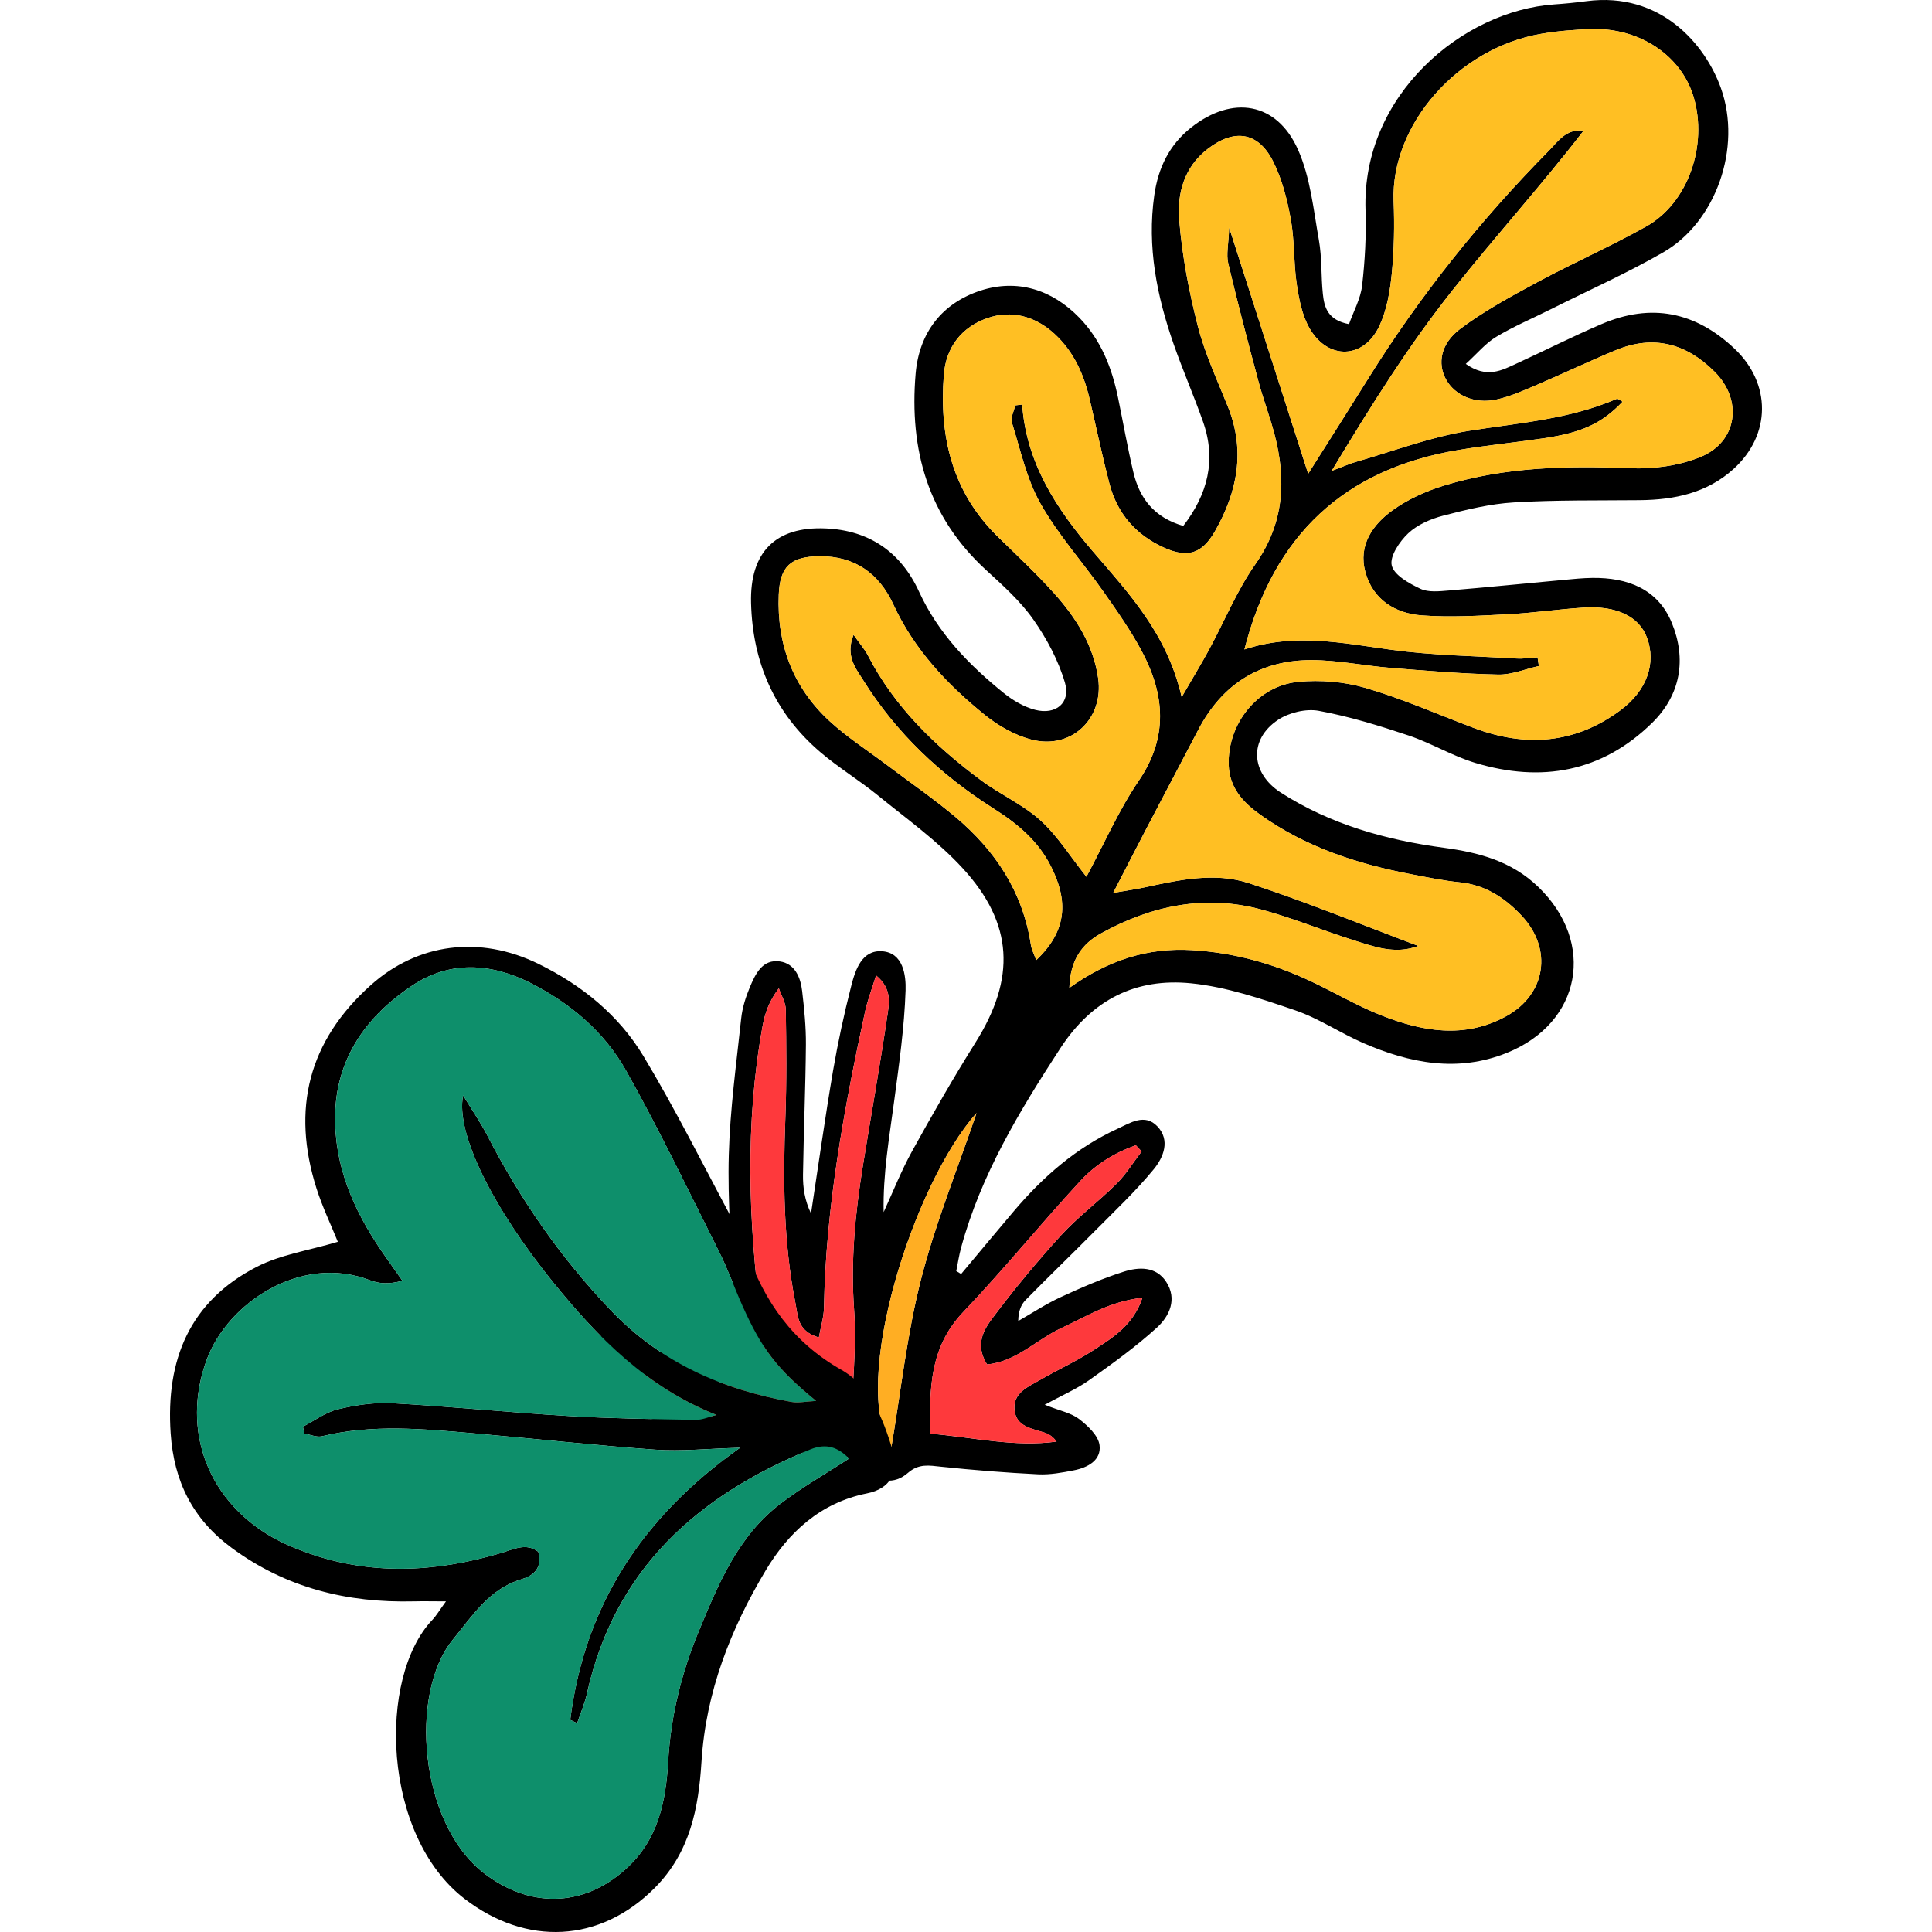
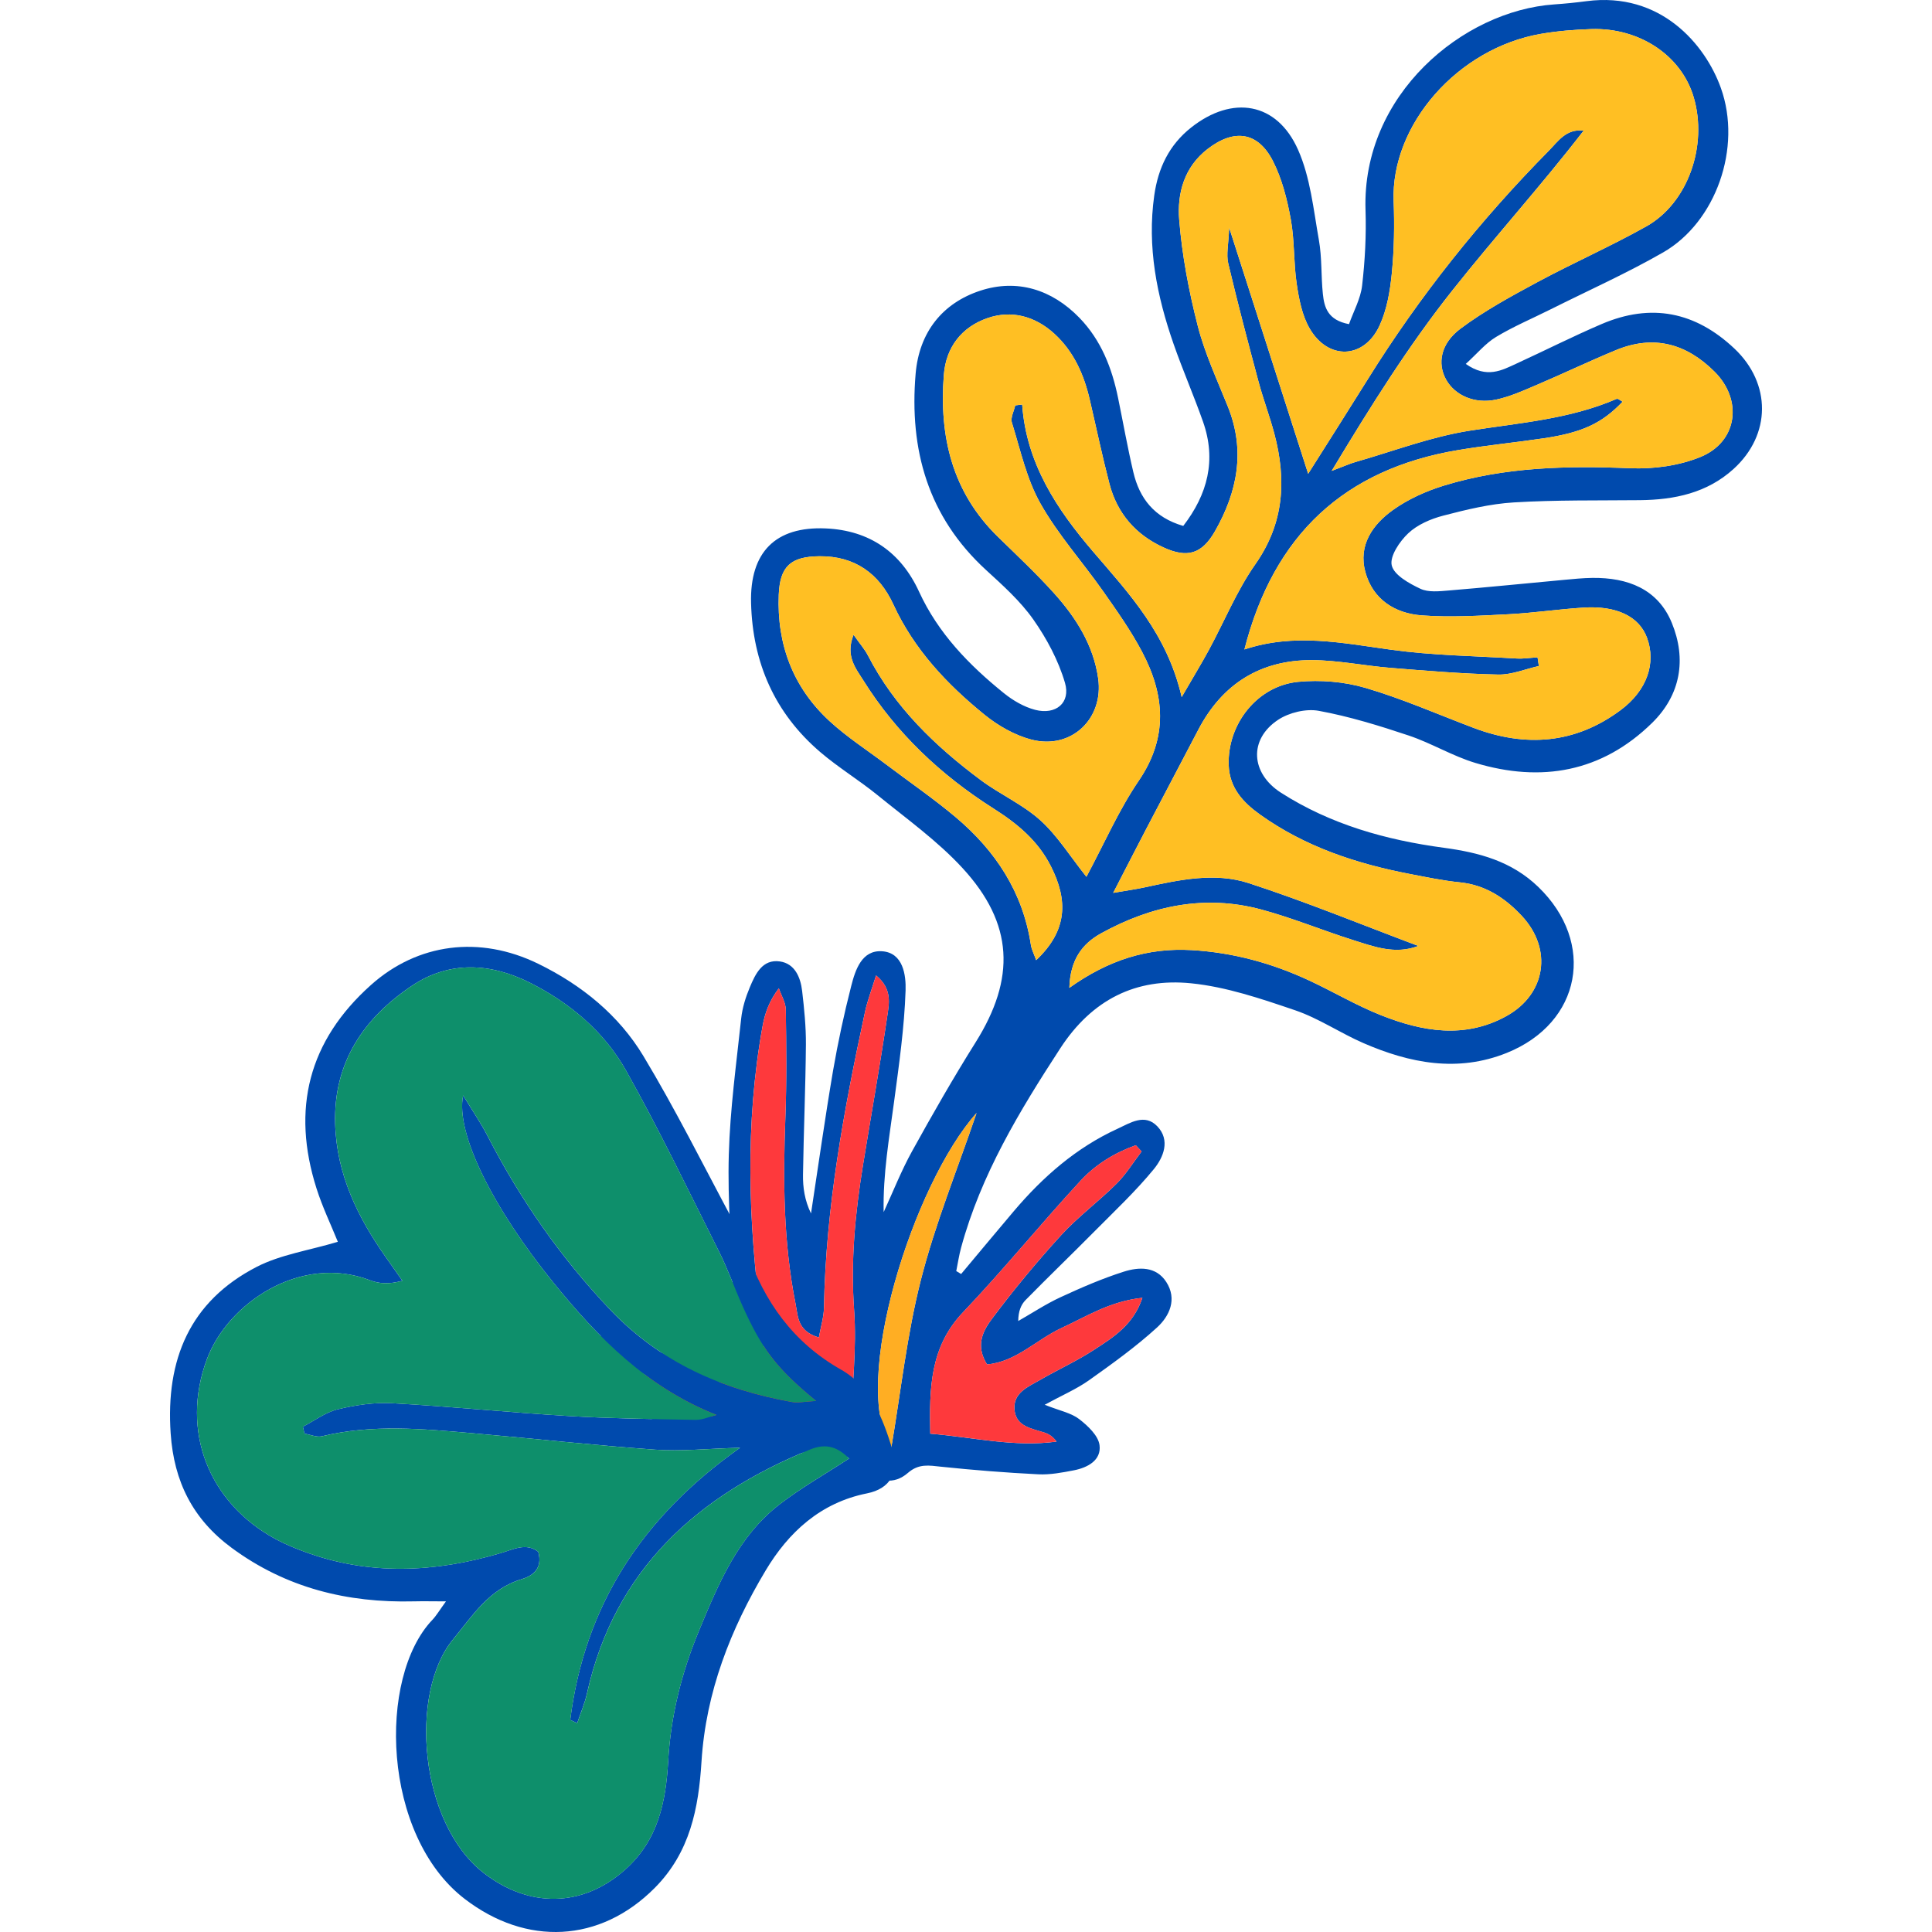
<svg xmlns="http://www.w3.org/2000/svg" preserveAspectRatio="xMidYMid meet" data-bbox="33.421 19.201 133.153 161.593" viewBox="33.421 19.201 133.153 161.593" height="200" width="200" data-type="color" role="presentation" aria-hidden="true">
-   <defs>
-     <style>#comp-kyjwpui0 svg [data-color="1"] {fill: #004AAD;}
- #comp-kyjwpui0 svg [data-color="2"] {fill: #FFB64F;}
- #comp-kyjwpui0 svg [data-color="3"] {fill: #FE393C;}
- #comp-kyjwpui0 svg [data-color="4"] {fill: #F28FE0;}
- #comp-kyjwpui0 svg [data-color="5"] {fill: #0ACB8B;}</style>
-   </defs>
  <g>
-     <path d="M99.591 125.758c1.467-1.751 2.926-3.509 4.403-5.251 2.433-2.869 5.217-5.311 8.669-6.893 1.069-.49 2.284-1.312 3.337-.207 1.111 1.167.506 2.605-.291 3.579-1.518 1.854-3.283 3.509-4.975 5.218-1.905 1.924-3.858 3.802-5.754 5.734-.381.389-.604.933-.614 1.754 1.176-.67 2.313-1.425 3.537-1.991 1.727-.798 3.485-1.563 5.295-2.138 1.257-.399 2.693-.459 3.547.858.935 1.44.27 2.863-.773 3.814-1.767 1.612-3.729 3.022-5.684 4.41-1.036.735-2.232 1.246-3.71 2.051 1.29.511 2.217.683 2.881 1.195.726.56 1.606 1.385 1.708 2.186.16 1.257-.991 1.878-2.149 2.102-.98.19-1.993.382-2.979.333-2.71-.136-5.419-.351-8.118-.634-1.016-.107-1.864-.282-2.786.52-1.147.998-2.526.815-3.462-.38-.733-.936-1.618-.994-2.631-1.096-3.701-.371-7.512-.38-11.059-1.341-3.211-.87-6.19-2.704-9.152-4.33-1.018-.559-1.727-1.819-1.004-3.138.694-1.266 1.957-1.397 3.175-1.024 1.789.548 3.526 1.266 5.729 2.074-.454-1.085-.699-1.79-1.033-2.448-1.684-3.318-3.446-6.597-5.071-9.944-.975-2.009-1.556-4.166-1.177-6.436.363-2.175 1.759-2.748 3.38-1.291.949.853 1.785 1.95 2.344 3.097 1.276 2.616 2.356 5.327 3.505 8.004.494 1.151.961 2.313 1.84 3.302-.138-3.889-.469-7.783-.361-11.665.106-3.806.63-7.603 1.036-11.396.095-.886.374-1.779.72-2.604.467-1.114 1.051-2.377 2.519-2.166 1.241.178 1.726 1.319 1.859 2.469.173 1.492.328 2.999.315 4.498-.031 3.621-.188 7.242-.243 10.863-.016 1.076.139 2.154.671 3.249.609-3.984 1.168-7.977 1.844-11.95a90.915 90.915 0 0 1 1.518-7.074c.346-1.366.892-3.014 2.573-2.907 1.781.114 2.017 2.019 1.974 3.284-.105 3.098-.546 6.189-.958 9.269-.407 3.047-.943 6.076-.876 9.266.783-1.698 1.469-3.45 2.371-5.083 1.702-3.079 3.451-6.138 5.32-9.117 3.354-5.344 3.191-9.924-1.1-14.582-2.091-2.271-4.662-4.108-7.074-6.072-1.557-1.268-3.294-2.319-4.818-3.622-3.811-3.259-5.661-7.477-5.789-12.472-.108-4.24 2.028-6.423 6.252-6.236 3.649.161 6.284 1.989 7.799 5.29 1.602 3.487 4.179 6.132 7.094 8.487.76.614 1.683 1.153 2.617 1.396 1.725.448 2.985-.583 2.494-2.259-.549-1.875-1.524-3.701-2.655-5.308-1.087-1.543-2.549-2.846-3.955-4.136-4.847-4.449-6.421-10.046-5.882-16.404.295-3.48 2.249-5.919 5.42-6.955 3.06-.999 5.973-.109 8.283 2.275 1.814 1.873 2.718 4.197 3.231 6.702.424 2.068.792 4.15 1.275 6.204.516 2.195 1.751 3.797 4.176 4.499 2.041-2.65 2.783-5.509 1.654-8.716-.768-2.181-1.696-4.305-2.458-6.488-1.406-4.028-2.233-8.143-1.621-12.445.325-2.287 1.244-4.218 3.088-5.676 3.443-2.721 7.164-2.126 8.934 1.85 1.035 2.324 1.294 5.015 1.748 7.568.263 1.475.174 3.009.332 4.507.117 1.109.4 2.186 2.186 2.523.38-1.073.968-2.121 1.096-3.222.242-2.091.355-4.218.286-6.322-.318-9.642 8.149-16.676 15.782-17.199a43.656 43.656 0 0 0 2.702-.271c6.201-.814 9.932 3.619 11.236 7.257 1.792 5.002-.424 11.227-4.822 13.753-3.044 1.748-6.266 3.188-9.41 4.762-1.527.764-3.11 1.433-4.568 2.311-.881.53-1.57 1.379-2.536 2.257 1.772 1.248 3.022.532 4.256-.034 2.375-1.09 4.709-2.274 7.11-3.301 4.135-1.77 7.842-1.034 11.115 2.063 3.071 2.906 3.079 7.192-.089 10.064-2.21 2.004-4.936 2.575-7.829 2.604-3.515.035-7.037-.024-10.543.188-1.989.12-3.974.603-5.913 1.109-1.042.272-2.154.753-2.919 1.474-.722.68-1.562 1.925-1.379 2.688.195.811 1.456 1.508 2.395 1.951.666.314 1.577.211 2.366.146 3.207-.265 6.409-.591 9.613-.887.801-.074 1.604-.158 2.407-.167 2.939-.035 5.478.919 6.643 3.759 1.243 3.029.75 6.017-1.645 8.366-4.206 4.126-9.269 5.012-14.79 3.349-1.913-.576-3.671-1.655-5.572-2.291-2.465-.825-4.972-1.597-7.521-2.066-1.069-.197-2.486.146-3.405.755-2.466 1.636-2.289 4.473.245 6.095 4.15 2.656 8.778 3.953 13.607 4.603 2.94.396 5.675 1.115 7.917 3.28 4.83 4.665 3.614 11.363-2.639 13.879-4.108 1.653-8.116.865-12.004-.826-1.934-.841-3.721-2.067-5.703-2.741-2.831-.962-5.741-1.956-8.687-2.254-4.621-.468-8.295 1.356-10.955 5.443-3.42 5.254-6.631 10.562-8.292 16.668-.175.642-.271 1.305-.404 1.958l.408.244zm48.212-51.577.107.726c-1.135.253-2.274.739-3.403.715-3.001-.065-6.001-.317-8.996-.559-2.2-.177-4.392-.642-6.588-.649-4.288-.013-7.483 1.978-9.488 5.808-1.446 2.761-2.903 5.517-4.347 8.28-.871 1.666-1.727 3.34-2.78 5.38 1.161-.202 1.924-.306 2.673-.47 2.87-.626 5.833-1.266 8.656-.348 4.794 1.56 9.468 3.485 14.193 5.257-1.936.737-3.694.064-5.438-.486-2.586-.816-5.104-1.866-7.718-2.567-4.705-1.261-9.167-.322-13.365 1.99-1.6.881-2.597 2.217-2.668 4.567 3.279-2.336 6.558-3.368 10.225-3.157 3.471.199 6.739 1.097 9.865 2.556 2.004.935 3.921 2.076 5.971 2.889 3.451 1.369 7.002 1.998 10.486.079 3.322-1.829 3.892-5.607 1.295-8.387-1.402-1.501-3.044-2.59-5.187-2.805-1.398-.141-2.783-.431-4.165-.697-4.484-.863-8.756-2.272-12.521-4.956-1.443-1.029-2.578-2.252-2.642-4.159-.115-3.421 2.389-6.624 5.813-6.958 1.854-.18 3.855-.014 5.639.51 3.074.903 6.03 2.205 9.035 3.342 4.357 1.648 8.496 1.337 12.292-1.485 2.216-1.647 2.992-3.939 2.206-6.061-.654-1.765-2.528-2.693-5.312-2.515-2.106.135-4.202.45-6.308.557-2.405.122-4.83.273-7.223.094-2.233-.167-4.082-1.329-4.711-3.624-.614-2.239.607-3.972 2.299-5.185 1.276-.915 2.796-1.596 4.307-2.057 5.068-1.549 10.276-1.661 15.54-1.442 1.95.081 4.07-.205 5.865-.934 3.133-1.271 3.572-4.765 1.204-7.132-2.382-2.381-5.117-3.111-8.268-1.808-2.228.922-4.406 1.965-6.624 2.91-1.105.471-2.223.979-3.388 1.225-1.82.385-3.458-.367-4.189-1.687-.733-1.324-.464-2.997 1.214-4.25 1.995-1.489 4.216-2.698 6.417-3.883 3.007-1.619 6.145-2.998 9.121-4.667 3.485-1.955 5.154-6.756 3.964-10.803-1.024-3.481-4.52-5.834-8.577-5.701-1.404.046-2.818.16-4.201.399-6.943 1.198-12.563 7.592-12.318 13.998.077 2.007.043 4.034-.153 6.03-.145 1.479-.407 3.029-1.02 4.362-1.295 2.817-4.307 2.934-5.862.237-.627-1.087-.885-2.444-1.074-3.713-.266-1.786-.172-3.631-.494-5.402-.302-1.661-.73-3.37-1.488-4.862-1.256-2.473-3.25-2.734-5.47-1.021-1.96 1.513-2.553 3.714-2.375 5.925.24 2.979.806 5.962 1.549 8.862.595 2.323 1.63 4.537 2.528 6.777 1.472 3.67.794 7.114-1.084 10.405-1.096 1.92-2.319 2.264-4.298 1.361-2.336-1.066-3.884-2.851-4.531-5.332-.608-2.334-1.102-4.697-1.649-7.047-.488-2.098-1.335-4.013-2.954-5.495-1.615-1.478-3.592-2.006-5.605-1.308-2.127.738-3.462 2.407-3.643 4.747-.398 5.14.69 9.8 4.523 13.541 1.584 1.546 3.203 3.063 4.682 4.705 1.838 2.04 3.305 4.346 3.703 7.13.485 3.395-2.258 5.987-5.567 5.132-1.404-.363-2.799-1.161-3.936-2.084-3.142-2.55-5.892-5.462-7.624-9.221-1.195-2.595-3.232-4.057-6.177-4.034-2.406.019-3.314.842-3.41 3.216-.167 4.146 1.182 7.748 4.244 10.569 1.471 1.355 3.179 2.452 4.782 3.662 1.924 1.453 3.919 2.821 5.762 4.37 3.335 2.803 5.625 6.271 6.297 10.675.062.405.268.789.445 1.291 2.636-2.489 2.668-5.011 1.234-7.848-1.1-2.176-2.837-3.588-4.816-4.845-4.387-2.787-8.106-6.283-10.873-10.705-.617-.986-1.531-2.039-.82-3.816.546.776.939 1.216 1.2 1.723 2.221 4.314 5.613 7.576 9.433 10.425 1.608 1.199 3.515 2.036 4.99 3.366 1.429 1.289 2.478 3 3.855 4.727 1.492-2.781 2.699-5.568 4.377-8.034 2.478-3.641 2.178-7.189.271-10.796-.933-1.765-2.1-3.415-3.252-5.054-1.734-2.466-3.782-4.744-5.251-7.354-1.154-2.05-1.668-4.469-2.379-6.752-.128-.411.174-.955.278-1.437l.582-.073c.343 4.93 2.907 8.768 5.923 12.292 3.011 3.518 6.196 6.873 7.418 12.177.995-1.718 1.669-2.821 2.283-3.955 1.292-2.388 2.33-4.948 3.877-7.154 2.426-3.457 2.609-7.076 1.586-10.936-.386-1.456-.926-2.871-1.316-4.326-.883-3.296-1.755-6.597-2.539-9.917-.175-.742.029-1.574.081-2.979l6.608 20.591c1.802-2.855 3.413-5.379 4.996-7.921 4.326-6.947 9.404-13.299 15.149-19.118.768-.778 1.439-1.84 2.897-1.663-3.557 4.604-7.439 8.892-11.022 13.416-3.598 4.544-6.69 9.457-10.054 15.044 1.122-.423 1.541-.615 1.979-.74 3.176-.907 6.307-2.11 9.546-2.621 4.167-.657 8.378-.958 12.31-2.662.111-.048.329.152.496.237-1.702 1.792-3.351 2.578-6.601 3.06-2.386.354-4.792.587-7.17.987-9.475 1.593-15.405 7.068-17.858 16.674 4.174-1.394 8.197-.537 12.27.023 3.462.476 6.983.523 10.48.733.587.036 1.18-.061 1.769-.097zm-77.089 58.953-.459.537c.458.343.871.783 1.38 1.014 3.622 1.645 7.059 3.735 11.315 3.584 2.461-.087 4.942.413 7.38.645.135-3.625.54-6.925.306-10.18-.291-4.061.088-8.021.731-11.992.674-4.163 1.42-8.315 2.035-12.487.158-1.073.462-2.331-.928-3.469-.362 1.179-.718 2.097-.923 3.047-1.762 8.158-3.282 16.35-3.433 24.734-.014.804-.267 1.604-.427 2.502-1.804-.533-1.738-1.753-1.944-2.785-1.03-5.162-1.057-10.375-.858-15.61.114-3.006.081-6.02.035-9.029-.009-.597-.378-1.188-.581-1.782-.812 1.064-1.166 2.091-1.358 3.148-1.488 8.194-1.196 16.401-.12 24.609.078.596.28 1.188.272 1.781-.015 1.135-.928 1.66-1.837 1.006-.632-.455-1.241-1.083-1.585-1.772-1.029-2.058-1.914-4.188-2.873-6.281-1.293-2.824-2.569-5.656-3.935-8.444-.252-.514-.896-.836-1.572-1.436-.426 2.517.419 4.351 1.339 6.125 2.081 4.012 4.222 7.992 6.37 11.969.447.827 1.023 1.748.147 2.428-.626.486-1.65.715-2.459.642-.854-.076-1.665-.645-2.495-.999l-3.523-1.505zm43.972-17.626-.487-.519c-1.743.618-3.356 1.6-4.61 2.957-3.339 3.612-6.442 7.445-9.833 11.005-2.801 2.94-2.819 6.405-2.748 10.164 3.636.305 7.052 1.147 10.566.661-.317-.428-.654-.635-1.021-.754-1.045-.338-2.325-.495-2.492-1.832-.186-1.491 1.135-1.991 2.16-2.585 1.478-.857 3.048-1.565 4.475-2.496 1.591-1.039 3.286-2.062 4.056-4.358-2.722.289-4.664 1.558-6.736 2.51-2.112.97-3.832 2.853-6.26 3.061-1.024-1.645-.291-2.879.454-3.869a94.333 94.333 0 0 1 5.743-6.938c1.419-1.551 3.143-2.82 4.637-4.308.801-.799 1.404-1.793 2.096-2.699zm-20.94 24.802c.799-4.694 1.306-9.462 2.479-14.06 1.196-4.692 3.046-9.218 4.657-13.957-5.273 5.878-10.618 22.658-7.136 28.017z" fill="#000000" data-color="1" />
+     <path d="M99.591 125.758c1.467-1.751 2.926-3.509 4.403-5.251 2.433-2.869 5.217-5.311 8.669-6.893 1.069-.49 2.284-1.312 3.337-.207 1.111 1.167.506 2.605-.291 3.579-1.518 1.854-3.283 3.509-4.975 5.218-1.905 1.924-3.858 3.802-5.754 5.734-.381.389-.604.933-.614 1.754 1.176-.67 2.313-1.425 3.537-1.991 1.727-.798 3.485-1.563 5.295-2.138 1.257-.399 2.693-.459 3.547.858.935 1.44.27 2.863-.773 3.814-1.767 1.612-3.729 3.022-5.684 4.41-1.036.735-2.232 1.246-3.71 2.051 1.29.511 2.217.683 2.881 1.195.726.56 1.606 1.385 1.708 2.186.16 1.257-.991 1.878-2.149 2.102-.98.19-1.993.382-2.979.333-2.71-.136-5.419-.351-8.118-.634-1.016-.107-1.864-.282-2.786.52-1.147.998-2.526.815-3.462-.38-.733-.936-1.618-.994-2.631-1.096-3.701-.371-7.512-.38-11.059-1.341-3.211-.87-6.19-2.704-9.152-4.33-1.018-.559-1.727-1.819-1.004-3.138.694-1.266 1.957-1.397 3.175-1.024 1.789.548 3.526 1.266 5.729 2.074-.454-1.085-.699-1.79-1.033-2.448-1.684-3.318-3.446-6.597-5.071-9.944-.975-2.009-1.556-4.166-1.177-6.436.363-2.175 1.759-2.748 3.38-1.291.949.853 1.785 1.95 2.344 3.097 1.276 2.616 2.356 5.327 3.505 8.004.494 1.151.961 2.313 1.84 3.302-.138-3.889-.469-7.783-.361-11.665.106-3.806.63-7.603 1.036-11.396.095-.886.374-1.779.72-2.604.467-1.114 1.051-2.377 2.519-2.166 1.241.178 1.726 1.319 1.859 2.469.173 1.492.328 2.999.315 4.498-.031 3.621-.188 7.242-.243 10.863-.016 1.076.139 2.154.671 3.249.609-3.984 1.168-7.977 1.844-11.95a90.915 90.915 0 0 1 1.518-7.074c.346-1.366.892-3.014 2.573-2.907 1.781.114 2.017 2.019 1.974 3.284-.105 3.098-.546 6.189-.958 9.269-.407 3.047-.943 6.076-.876 9.266.783-1.698 1.469-3.45 2.371-5.083 1.702-3.079 3.451-6.138 5.32-9.117 3.354-5.344 3.191-9.924-1.1-14.582-2.091-2.271-4.662-4.108-7.074-6.072-1.557-1.268-3.294-2.319-4.818-3.622-3.811-3.259-5.661-7.477-5.789-12.472-.108-4.24 2.028-6.423 6.252-6.236 3.649.161 6.284 1.989 7.799 5.29 1.602 3.487 4.179 6.132 7.094 8.487.76.614 1.683 1.153 2.617 1.396 1.725.448 2.985-.583 2.494-2.259-.549-1.875-1.524-3.701-2.655-5.308-1.087-1.543-2.549-2.846-3.955-4.136-4.847-4.449-6.421-10.046-5.882-16.404.295-3.48 2.249-5.919 5.42-6.955 3.06-.999 5.973-.109 8.283 2.275 1.814 1.873 2.718 4.197 3.231 6.702.424 2.068.792 4.15 1.275 6.204.516 2.195 1.751 3.797 4.176 4.499 2.041-2.65 2.783-5.509 1.654-8.716-.768-2.181-1.696-4.305-2.458-6.488-1.406-4.028-2.233-8.143-1.621-12.445.325-2.287 1.244-4.218 3.088-5.676 3.443-2.721 7.164-2.126 8.934 1.85 1.035 2.324 1.294 5.015 1.748 7.568.263 1.475.174 3.009.332 4.507.117 1.109.4 2.186 2.186 2.523.38-1.073.968-2.121 1.096-3.222.242-2.091.355-4.218.286-6.322-.318-9.642 8.149-16.676 15.782-17.199a43.656 43.656 0 0 0 2.702-.271c6.201-.814 9.932 3.619 11.236 7.257 1.792 5.002-.424 11.227-4.822 13.753-3.044 1.748-6.266 3.188-9.41 4.762-1.527.764-3.11 1.433-4.568 2.311-.881.53-1.57 1.379-2.536 2.257 1.772 1.248 3.022.532 4.256-.034 2.375-1.09 4.709-2.274 7.11-3.301 4.135-1.77 7.842-1.034 11.115 2.063 3.071 2.906 3.079 7.192-.089 10.064-2.21 2.004-4.936 2.575-7.829 2.604-3.515.035-7.037-.024-10.543.188-1.989.12-3.974.603-5.913 1.109-1.042.272-2.154.753-2.919 1.474-.722.68-1.562 1.925-1.379 2.688.195.811 1.456 1.508 2.395 1.951.666.314 1.577.211 2.366.146 3.207-.265 6.409-.591 9.613-.887.801-.074 1.604-.158 2.407-.167 2.939-.035 5.478.919 6.643 3.759 1.243 3.029.75 6.017-1.645 8.366-4.206 4.126-9.269 5.012-14.79 3.349-1.913-.576-3.671-1.655-5.572-2.291-2.465-.825-4.972-1.597-7.521-2.066-1.069-.197-2.486.146-3.405.755-2.466 1.636-2.289 4.473.245 6.095 4.15 2.656 8.778 3.953 13.607 4.603 2.94.396 5.675 1.115 7.917 3.28 4.83 4.665 3.614 11.363-2.639 13.879-4.108 1.653-8.116.865-12.004-.826-1.934-.841-3.721-2.067-5.703-2.741-2.831-.962-5.741-1.956-8.687-2.254-4.621-.468-8.295 1.356-10.955 5.443-3.42 5.254-6.631 10.562-8.292 16.668-.175.642-.271 1.305-.404 1.958l.408.244zm48.212-51.577.107.726c-1.135.253-2.274.739-3.403.715-3.001-.065-6.001-.317-8.996-.559-2.2-.177-4.392-.642-6.588-.649-4.288-.013-7.483 1.978-9.488 5.808-1.446 2.761-2.903 5.517-4.347 8.28-.871 1.666-1.727 3.34-2.78 5.38 1.161-.202 1.924-.306 2.673-.47 2.87-.626 5.833-1.266 8.656-.348 4.794 1.56 9.468 3.485 14.193 5.257-1.936.737-3.694.064-5.438-.486-2.586-.816-5.104-1.866-7.718-2.567-4.705-1.261-9.167-.322-13.365 1.99-1.6.881-2.597 2.217-2.668 4.567 3.279-2.336 6.558-3.368 10.225-3.157 3.471.199 6.739 1.097 9.865 2.556 2.004.935 3.921 2.076 5.971 2.889 3.451 1.369 7.002 1.998 10.486.079 3.322-1.829 3.892-5.607 1.295-8.387-1.402-1.501-3.044-2.59-5.187-2.805-1.398-.141-2.783-.431-4.165-.697-4.484-.863-8.756-2.272-12.521-4.956-1.443-1.029-2.578-2.252-2.642-4.159-.115-3.421 2.389-6.624 5.813-6.958 1.854-.18 3.855-.014 5.639.51 3.074.903 6.03 2.205 9.035 3.342 4.357 1.648 8.496 1.337 12.292-1.485 2.216-1.647 2.992-3.939 2.206-6.061-.654-1.765-2.528-2.693-5.312-2.515-2.106.135-4.202.45-6.308.557-2.405.122-4.83.273-7.223.094-2.233-.167-4.082-1.329-4.711-3.624-.614-2.239.607-3.972 2.299-5.185 1.276-.915 2.796-1.596 4.307-2.057 5.068-1.549 10.276-1.661 15.54-1.442 1.95.081 4.07-.205 5.865-.934 3.133-1.271 3.572-4.765 1.204-7.132-2.382-2.381-5.117-3.111-8.268-1.808-2.228.922-4.406 1.965-6.624 2.91-1.105.471-2.223.979-3.388 1.225-1.82.385-3.458-.367-4.189-1.687-.733-1.324-.464-2.997 1.214-4.25 1.995-1.489 4.216-2.698 6.417-3.883 3.007-1.619 6.145-2.998 9.121-4.667 3.485-1.955 5.154-6.756 3.964-10.803-1.024-3.481-4.52-5.834-8.577-5.701-1.404.046-2.818.16-4.201.399-6.943 1.198-12.563 7.592-12.318 13.998.077 2.007.043 4.034-.153 6.03-.145 1.479-.407 3.029-1.02 4.362-1.295 2.817-4.307 2.934-5.862.237-.627-1.087-.885-2.444-1.074-3.713-.266-1.786-.172-3.631-.494-5.402-.302-1.661-.73-3.37-1.488-4.862-1.256-2.473-3.25-2.734-5.47-1.021-1.96 1.513-2.553 3.714-2.375 5.925.24 2.979.806 5.962 1.549 8.862.595 2.323 1.63 4.537 2.528 6.777 1.472 3.67.794 7.114-1.084 10.405-1.096 1.92-2.319 2.264-4.298 1.361-2.336-1.066-3.884-2.851-4.531-5.332-.608-2.334-1.102-4.697-1.649-7.047-.488-2.098-1.335-4.013-2.954-5.495-1.615-1.478-3.592-2.006-5.605-1.308-2.127.738-3.462 2.407-3.643 4.747-.398 5.14.69 9.8 4.523 13.541 1.584 1.546 3.203 3.063 4.682 4.705 1.838 2.04 3.305 4.346 3.703 7.13.485 3.395-2.258 5.987-5.567 5.132-1.404-.363-2.799-1.161-3.936-2.084-3.142-2.55-5.892-5.462-7.624-9.221-1.195-2.595-3.232-4.057-6.177-4.034-2.406.019-3.314.842-3.41 3.216-.167 4.146 1.182 7.748 4.244 10.569 1.471 1.355 3.179 2.452 4.782 3.662 1.924 1.453 3.919 2.821 5.762 4.37 3.335 2.803 5.625 6.271 6.297 10.675.062.405.268.789.445 1.291 2.636-2.489 2.668-5.011 1.234-7.848-1.1-2.176-2.837-3.588-4.816-4.845-4.387-2.787-8.106-6.283-10.873-10.705-.617-.986-1.531-2.039-.82-3.816.546.776.939 1.216 1.2 1.723 2.221 4.314 5.613 7.576 9.433 10.425 1.608 1.199 3.515 2.036 4.99 3.366 1.429 1.289 2.478 3 3.855 4.727 1.492-2.781 2.699-5.568 4.377-8.034 2.478-3.641 2.178-7.189.271-10.796-.933-1.765-2.1-3.415-3.252-5.054-1.734-2.466-3.782-4.744-5.251-7.354-1.154-2.05-1.668-4.469-2.379-6.752-.128-.411.174-.955.278-1.437l.582-.073c.343 4.93 2.907 8.768 5.923 12.292 3.011 3.518 6.196 6.873 7.418 12.177.995-1.718 1.669-2.821 2.283-3.955 1.292-2.388 2.33-4.948 3.877-7.154 2.426-3.457 2.609-7.076 1.586-10.936-.386-1.456-.926-2.871-1.316-4.326-.883-3.296-1.755-6.597-2.539-9.917-.175-.742.029-1.574.081-2.979l6.608 20.591c1.802-2.855 3.413-5.379 4.996-7.921 4.326-6.947 9.404-13.299 15.149-19.118.768-.778 1.439-1.84 2.897-1.663-3.557 4.604-7.439 8.892-11.022 13.416-3.598 4.544-6.69 9.457-10.054 15.044 1.122-.423 1.541-.615 1.979-.74 3.176-.907 6.307-2.11 9.546-2.621 4.167-.657 8.378-.958 12.31-2.662.111-.048.329.152.496.237-1.702 1.792-3.351 2.578-6.601 3.06-2.386.354-4.792.587-7.17.987-9.475 1.593-15.405 7.068-17.858 16.674 4.174-1.394 8.197-.537 12.27.023 3.462.476 6.983.523 10.48.733.587.036 1.18-.061 1.769-.097zm-77.089 58.953-.459.537c.458.343.871.783 1.38 1.014 3.622 1.645 7.059 3.735 11.315 3.584 2.461-.087 4.942.413 7.38.645.135-3.625.54-6.925.306-10.18-.291-4.061.088-8.021.731-11.992.674-4.163 1.42-8.315 2.035-12.487.158-1.073.462-2.331-.928-3.469-.362 1.179-.718 2.097-.923 3.047-1.762 8.158-3.282 16.35-3.433 24.734-.014.804-.267 1.604-.427 2.502-1.804-.533-1.738-1.753-1.944-2.785-1.03-5.162-1.057-10.375-.858-15.61.114-3.006.081-6.02.035-9.029-.009-.597-.378-1.188-.581-1.782-.812 1.064-1.166 2.091-1.358 3.148-1.488 8.194-1.196 16.401-.12 24.609.078.596.28 1.188.272 1.781-.015 1.135-.928 1.66-1.837 1.006-.632-.455-1.241-1.083-1.585-1.772-1.029-2.058-1.914-4.188-2.873-6.281-1.293-2.824-2.569-5.656-3.935-8.444-.252-.514-.896-.836-1.572-1.436-.426 2.517.419 4.351 1.339 6.125 2.081 4.012 4.222 7.992 6.37 11.969.447.827 1.023 1.748.147 2.428-.626.486-1.65.715-2.459.642-.854-.076-1.665-.645-2.495-.999l-3.523-1.505zm43.972-17.626-.487-.519c-1.743.618-3.356 1.6-4.61 2.957-3.339 3.612-6.442 7.445-9.833 11.005-2.801 2.94-2.819 6.405-2.748 10.164 3.636.305 7.052 1.147 10.566.661-.317-.428-.654-.635-1.021-.754-1.045-.338-2.325-.495-2.492-1.832-.186-1.491 1.135-1.991 2.16-2.585 1.478-.857 3.048-1.565 4.475-2.496 1.591-1.039 3.286-2.062 4.056-4.358-2.722.289-4.664 1.558-6.736 2.51-2.112.97-3.832 2.853-6.26 3.061-1.024-1.645-.291-2.879.454-3.869a94.333 94.333 0 0 1 5.743-6.938c1.419-1.551 3.143-2.82 4.637-4.308.801-.799 1.404-1.793 2.096-2.699zm-20.94 24.802c.799-4.694 1.306-9.462 2.479-14.06 1.196-4.692 3.046-9.218 4.657-13.957-5.273 5.878-10.618 22.658-7.136 28.017z" fill="#004aad" data-color="1" />
    <path d="M147.803 74.181c-.589.036-1.182.133-1.767.097-3.497-.211-7.018-.257-10.48-.733-4.073-.56-8.096-1.417-12.27-.023 2.453-9.606 8.383-15.081 17.858-16.674 2.378-.4 4.784-.632 7.17-.987 3.25-.482 4.899-1.268 6.602-3.061-.168-.085-.386-.284-.496-.236-3.933 1.704-8.144 2.005-12.31 2.662-3.24.511-6.37 1.714-9.546 2.621-.438.125-.857.317-1.979.74 3.364-5.586 6.455-10.5 10.054-15.044 3.583-4.524 7.464-8.811 11.022-13.416-1.459-.177-2.129.885-2.897 1.663-5.744 5.819-10.823 12.171-15.149 19.118-1.583 2.542-3.194 5.066-4.996 7.921l-6.608-20.591c-.052 1.404-.256 2.236-.081 2.979.784 3.321 1.656 6.621 2.539 9.917.39 1.455.93 2.87 1.316 4.326 1.023 3.86.84 7.479-1.586 10.936-1.548 2.205-2.585 4.766-3.877 7.154-.614 1.135-1.288 2.237-2.283 3.955-1.222-5.304-4.407-8.659-7.418-12.177-3.016-3.524-5.58-7.362-5.923-12.292l-.582.073c-.103.482-.405 1.027-.278 1.437.71 2.283 1.225 4.702 2.379 6.752 1.468 2.609 3.517 4.887 5.251 7.354 1.152 1.639 2.318 3.289 3.252 5.054 1.907 3.607 2.207 7.155-.271 10.796-1.679 2.466-2.886 5.253-4.377 8.034-1.377-1.727-2.426-3.438-3.855-4.727-1.475-1.33-3.381-2.167-4.99-3.366-3.82-2.85-7.212-6.111-9.433-10.425-.261-.507-.653-.947-1.2-1.723-.711 1.776.203 2.83.82 3.816 2.768 4.422 6.486 7.918 10.873 10.705 1.979 1.257 3.716 2.669 4.816 4.845 1.433 2.837 1.401 5.359-1.234 7.848-.177-.502-.383-.886-.445-1.291-.671-4.404-2.962-7.871-6.297-10.675-1.843-1.549-3.838-2.917-5.762-4.37-1.603-1.21-3.311-2.307-4.782-3.662-3.062-2.82-4.411-6.423-4.244-10.569.096-2.374 1.004-3.197 3.41-3.216 2.945-.023 4.981 1.44 6.177 4.034 1.732 3.759 4.482 6.671 7.624 9.221 1.137.923 2.532 1.72 3.936 2.084 3.309.856 6.052-1.736 5.567-5.132-.398-2.784-1.865-5.09-3.703-7.13-1.479-1.642-3.099-3.159-4.682-4.705-3.833-3.742-4.921-8.402-4.523-13.541.181-2.34 1.515-4.009 3.643-4.747 2.013-.698 3.99-.17 5.605 1.308 1.619 1.482 2.465 3.397 2.954 5.495.547 2.35 1.041 4.713 1.649 7.047.646 2.481 2.195 4.266 4.531 5.332 1.979.903 3.202.559 4.298-1.361 1.878-3.291 2.556-6.735 1.084-10.405-.898-2.239-1.933-4.454-2.528-6.777-.743-2.9-1.309-5.883-1.549-8.862-.178-2.211.416-4.413 2.375-5.925 2.22-1.714 4.214-1.452 5.47 1.021.758 1.492 1.186 3.201 1.488 4.862.322 1.772.228 3.616.494 5.402.189 1.269.447 2.626 1.074 3.713 1.554 2.697 4.566 2.58 5.862-.237.613-1.333.874-2.883 1.02-4.362.196-1.997.23-4.023.153-6.03-.245-6.407 5.375-12.801 12.318-13.998 1.383-.239 2.797-.352 4.201-.399 4.058-.134 7.554 2.22 8.577 5.701 1.19 4.047-.479 8.849-3.964 10.803-2.976 1.67-6.114 3.049-9.121 4.667-2.201 1.185-4.422 2.394-6.417 3.883-1.678 1.252-1.947 2.925-1.214 4.25.731 1.32 2.369 2.072 4.189 1.687 1.164-.246 2.283-.755 3.388-1.225 2.219-.945 4.396-1.988 6.624-2.91 3.151-1.304 5.886-.573 8.268 1.808 2.368 2.366 1.929 5.861-1.204 7.132-1.795.728-3.915 1.015-5.865.934-5.264-.218-10.472-.107-15.54 1.442-1.51.462-3.031 1.142-4.307 2.057-1.691 1.213-2.912 2.945-2.299 5.185.629 2.294 2.479 3.457 4.711 3.624 2.393.179 4.818.028 7.223-.094 2.107-.107 4.202-.422 6.308-.557 2.783-.178 4.658.75 5.312 2.515.786 2.122.01 4.414-2.206 6.061-3.796 2.822-7.935 3.133-12.292 1.485-3.005-1.136-5.961-2.439-9.035-3.342-1.784-.524-3.785-.691-5.639-.51-3.424.333-5.928 3.536-5.813 6.958.064 1.907 1.199 3.13 2.642 4.159 3.765 2.684 8.036 4.094 12.521 4.956 1.382.266 2.767.556 4.165.697 2.143.215 3.784 1.304 5.187 2.805 2.597 2.78 2.026 6.557-1.295 8.387-3.484 1.919-7.035 1.29-10.486-.079-2.05-.813-3.967-1.954-5.971-2.889-3.126-1.459-6.394-2.356-9.865-2.556-3.667-.211-6.945.821-10.225 3.157.071-2.35 1.068-3.685 2.668-4.567 4.198-2.312 8.66-3.251 13.365-1.99 2.614.701 5.133 1.751 7.718 2.567 1.744.55 3.502 1.223 5.438.486-4.725-1.772-9.399-3.697-14.193-5.257-2.822-.918-5.786-.278-8.656.348-.75.163-1.512.268-2.673.47 1.053-2.04 1.909-3.714 2.78-5.38 1.444-2.763 2.901-5.519 4.347-8.28 2.006-3.829 5.2-5.821 9.488-5.808 2.197.007 4.388.471 6.588.649 2.995.241 5.994.494 8.996.559 1.129.025 2.268-.461 3.403-.715-.039-.242-.074-.484-.11-.726z" fill="#FFBF23" data-color="2" />
    <path d="m70.714 133.134 3.525 1.505c.83.354 1.64.923 2.495.999.809.072 1.832-.156 2.459-.642.876-.68.3-1.601-.147-2.428-2.147-3.977-4.289-7.957-6.37-11.969-.92-1.774-1.765-3.608-1.339-6.125.677.6 1.32.922 1.572 1.436 1.366 2.788 2.642 5.621 3.935 8.444.959 2.094 1.844 4.224 2.873 6.281.344.688.953 1.317 1.585 1.772.908.654 1.822.129 1.837-1.006.008-.592-.194-1.184-.272-1.781-1.077-8.208-1.368-16.416.12-24.609.192-1.057.545-2.084 1.358-3.148.203.594.572 1.185.581 1.782.046 3.009.079 6.023-.035 9.029-.199 5.235-.172 10.449.858 15.61.206 1.033.14 2.252 1.944 2.785.159-.897.412-1.697.427-2.502.15-8.384 1.671-16.576 3.433-24.734.205-.95.561-1.868.923-3.047 1.391 1.138 1.086 2.396.928 3.469-.615 4.172-1.36 8.324-2.035 12.487-.643 3.971-1.022 7.93-.731 11.992.233 3.255-.172 6.555-.306 10.18-2.437-.232-4.919-.732-7.38-.645-4.256.151-7.693-1.939-11.315-3.584-.509-.231-.922-.671-1.38-1.014l.457-.537z" fill="#FE393C" data-color="3" />
    <path d="M114.686 115.508c-.692.905-1.296 1.9-2.096 2.696-1.495 1.488-3.218 2.757-4.637 4.308a94.543 94.543 0 0 0-5.743 6.938c-.745.989-1.478 2.224-.454 3.869 2.428-.207 4.148-2.091 6.26-3.061 2.072-.951 4.014-2.221 6.736-2.51-.769 2.297-2.465 3.319-4.056 4.358-1.426.931-2.997 1.64-4.475 2.496-1.025.594-2.346 1.094-2.16 2.585.167 1.337 1.447 1.495 2.492 1.832.366.118.704.326 1.021.754-3.514.487-6.93-.356-10.566-.661-.072-3.759-.053-7.224 2.748-10.164 3.391-3.56 6.495-7.392 9.833-11.005 1.254-1.357 2.867-2.339 4.61-2.957.162.176.325.349.487.522z" fill="#FE393C" data-color="3" />
    <path d="M93.746 140.31c-3.481-5.36 1.863-22.139 7.135-28.017-1.611 4.739-3.46 9.264-4.657 13.957-1.172 4.599-1.679 9.367-2.478 14.06z" fill="#FFAE23" data-color="4" />
-     <path d="M47.458 123.066c-.578-1.43-1.291-2.912-1.784-4.464-2.104-6.624-.686-12.335 4.554-17.017 3.897-3.482 9.075-4.177 13.999-1.77 3.622 1.771 6.725 4.284 8.793 7.721 2.674 4.444 4.994 9.103 7.445 13.68.454.847.881 1.723 1.195 2.629 1.47 4.236 3.876 7.642 7.891 9.917 2.478 1.404 3.486 4.067 4.282 6.641.611 1.977-.199 3.321-2.111 3.703-3.907.779-6.576 3.268-8.478 6.444-2.935 4.903-5.005 10.171-5.37 16.002-.243 3.88-.95 7.582-3.92 10.564-4.578 4.597-10.731 4.867-15.882.913-6.921-5.312-7.303-18.531-2.701-23.35.325-.341.566-.763 1.131-1.539-1.128-.002-1.913-.02-2.698-.001-5.553.138-10.676-1.121-15.222-4.472-3.254-2.398-4.833-5.547-5.107-9.574-.42-6.165 1.592-11.041 7.197-13.932 1.995-1.026 4.345-1.365 6.786-2.095zm42.761 18.125c-.889-.901-1.858-1.33-3.254-.758-9.441 3.871-16.359 10.017-18.669 20.407-.189.849-.543 1.66-.821 2.489l-.581-.278c1.204-9.487 5.922-16.9 14.207-22.761-2.749.077-4.93.316-7.083.163-5.085-.361-10.156-.928-15.236-1.372-4.221-.369-8.445-.769-12.648.247-.446.108-.977-.137-1.469-.219l-.129-.579c.969-.502 1.889-1.208 2.919-1.456 1.481-.357 3.054-.591 4.568-.507 4.898.271 9.782.772 14.679 1.066 3.55.213 7.111.261 10.667.326.583.011 1.172-.268 1.759-.413-5.829-2.307-9.92-6.473-13.657-11.085-5.028-6.205-8.193-12.496-7.534-15.64.795 1.309 1.481 2.301 2.029 3.365 2.751 5.339 6.128 10.206 10.286 14.573 4.18 4.391 9.342 6.66 15.166 7.701.559.1 1.161-.042 2.039-.086-3.276-2.681-4.525-4.31-6.164-7.97-.669-1.494-1.216-3.047-1.948-4.507-2.543-5.071-4.999-10.193-7.773-15.137-1.816-3.237-4.649-5.639-7.985-7.332-3.319-1.684-6.765-1.894-9.909.205-4.046 2.703-6.591 6.423-6.445 11.555.12 4.217 1.872 7.811 4.242 11.172l1.381 1.963c-1.103.31-1.946.252-2.7-.038-5.801-2.232-11.916 1.913-13.656 6.616-2.217 5.993.152 11.992 5.749 15.027.758.411 1.565.744 2.374 1.045 5.465 2.033 10.955 1.756 16.451.131 1.073-.317 2.139-.892 3.145-.114.41 1.455-.531 2.037-1.395 2.298-2.717.819-4.081 3.027-5.735 5.037-3.692 4.487-2.821 15.348 2.566 19.53 3.771 2.927 8.217 2.918 11.799-.247 2.796-2.469 3.44-5.706 3.633-9.112.216-3.803 1.131-7.42 2.577-10.905 1.626-3.92 3.26-7.891 6.765-10.584 1.81-1.388 3.811-2.523 5.79-3.816z" fill="#000000" data-color="1" />
+     <path d="M47.458 123.066c-.578-1.43-1.291-2.912-1.784-4.464-2.104-6.624-.686-12.335 4.554-17.017 3.897-3.482 9.075-4.177 13.999-1.77 3.622 1.771 6.725 4.284 8.793 7.721 2.674 4.444 4.994 9.103 7.445 13.68.454.847.881 1.723 1.195 2.629 1.47 4.236 3.876 7.642 7.891 9.917 2.478 1.404 3.486 4.067 4.282 6.641.611 1.977-.199 3.321-2.111 3.703-3.907.779-6.576 3.268-8.478 6.444-2.935 4.903-5.005 10.171-5.37 16.002-.243 3.88-.95 7.582-3.92 10.564-4.578 4.597-10.731 4.867-15.882.913-6.921-5.312-7.303-18.531-2.701-23.35.325-.341.566-.763 1.131-1.539-1.128-.002-1.913-.02-2.698-.001-5.553.138-10.676-1.121-15.222-4.472-3.254-2.398-4.833-5.547-5.107-9.574-.42-6.165 1.592-11.041 7.197-13.932 1.995-1.026 4.345-1.365 6.786-2.095zm42.761 18.125c-.889-.901-1.858-1.33-3.254-.758-9.441 3.871-16.359 10.017-18.669 20.407-.189.849-.543 1.66-.821 2.489l-.581-.278c1.204-9.487 5.922-16.9 14.207-22.761-2.749.077-4.93.316-7.083.163-5.085-.361-10.156-.928-15.236-1.372-4.221-.369-8.445-.769-12.648.247-.446.108-.977-.137-1.469-.219l-.129-.579c.969-.502 1.889-1.208 2.919-1.456 1.481-.357 3.054-.591 4.568-.507 4.898.271 9.782.772 14.679 1.066 3.55.213 7.111.261 10.667.326.583.011 1.172-.268 1.759-.413-5.829-2.307-9.92-6.473-13.657-11.085-5.028-6.205-8.193-12.496-7.534-15.64.795 1.309 1.481 2.301 2.029 3.365 2.751 5.339 6.128 10.206 10.286 14.573 4.18 4.391 9.342 6.66 15.166 7.701.559.1 1.161-.042 2.039-.086-3.276-2.681-4.525-4.31-6.164-7.97-.669-1.494-1.216-3.047-1.948-4.507-2.543-5.071-4.999-10.193-7.773-15.137-1.816-3.237-4.649-5.639-7.985-7.332-3.319-1.684-6.765-1.894-9.909.205-4.046 2.703-6.591 6.423-6.445 11.555.12 4.217 1.872 7.811 4.242 11.172l1.381 1.963c-1.103.31-1.946.252-2.7-.038-5.801-2.232-11.916 1.913-13.656 6.616-2.217 5.993.152 11.992 5.749 15.027.758.411 1.565.744 2.374 1.045 5.465 2.033 10.955 1.756 16.451.131 1.073-.317 2.139-.892 3.145-.114.41 1.455-.531 2.037-1.395 2.298-2.717.819-4.081 3.027-5.735 5.037-3.692 4.487-2.821 15.348 2.566 19.53 3.771 2.927 8.217 2.918 11.799-.247 2.796-2.469 3.44-5.706 3.633-9.112.216-3.803 1.131-7.42 2.577-10.905 1.626-3.92 3.26-7.891 6.765-10.584 1.81-1.388 3.811-2.523 5.79-3.816z" fill="#004aad" data-color="1" />
    <path d="M90.219 141.191c-1.98 1.293-3.981 2.428-5.787 3.817-3.505 2.694-5.139 6.665-6.765 10.584-1.446 3.485-2.361 7.102-2.577 10.905-.193 3.406-.838 6.642-3.633 9.112-3.583 3.165-8.029 3.174-11.799.247-5.387-4.182-6.258-15.043-2.566-19.53 1.654-2.01 3.018-4.217 5.735-5.037.864-.261 1.805-.843 1.395-2.298-1.006-.779-2.072-.204-3.145.114-5.496 1.625-10.986 1.901-16.451-.131-.81-.301-1.616-.634-2.374-1.045-5.598-3.035-7.967-9.034-5.749-15.027 1.74-4.703 7.855-8.848 13.656-6.616.754.29 1.596.348 2.7.038l-1.381-1.963c-2.37-3.361-4.122-6.955-4.242-11.172-.146-5.132 2.399-8.852 6.445-11.555 3.143-2.1 6.589-1.889 9.909-.205 3.337 1.692 6.169 4.094 7.985 7.332 2.773 4.943 5.23 10.066 7.773 15.137.733 1.461 1.279 3.014 1.948 4.507 1.639 3.66 2.888 5.289 6.164 7.97-.878.045-1.48.186-2.039.086-5.824-1.042-10.986-3.31-15.166-7.701-4.157-4.368-7.534-9.235-10.286-14.573-.548-1.063-1.234-2.056-2.029-3.365-.659 3.144 2.507 9.435 7.534 15.64 3.737 4.612 7.829 8.778 13.657 11.085-.586.145-1.175.424-1.759.413-3.557-.065-7.118-.113-10.667-.326-4.897-.294-9.782-.795-14.679-1.066-1.514-.084-3.087.151-4.568.507-1.03.248-1.95.954-2.919 1.456l.129.579c.492.081 1.023.326 1.469.219 4.203-1.015 8.427-.616 12.648-.247 5.08.445 10.15 1.012 15.236 1.372 2.153.153 4.334-.086 7.083-.163-8.285 5.86-13.003 13.274-14.207 22.761l.581.278c.278-.829.632-1.641.821-2.489 2.31-10.39 9.228-16.536 18.669-20.407 1.394-.573 2.362-.144 3.251.757z" fill="#0E8F6B" data-color="5" />
  </g>
</svg>
